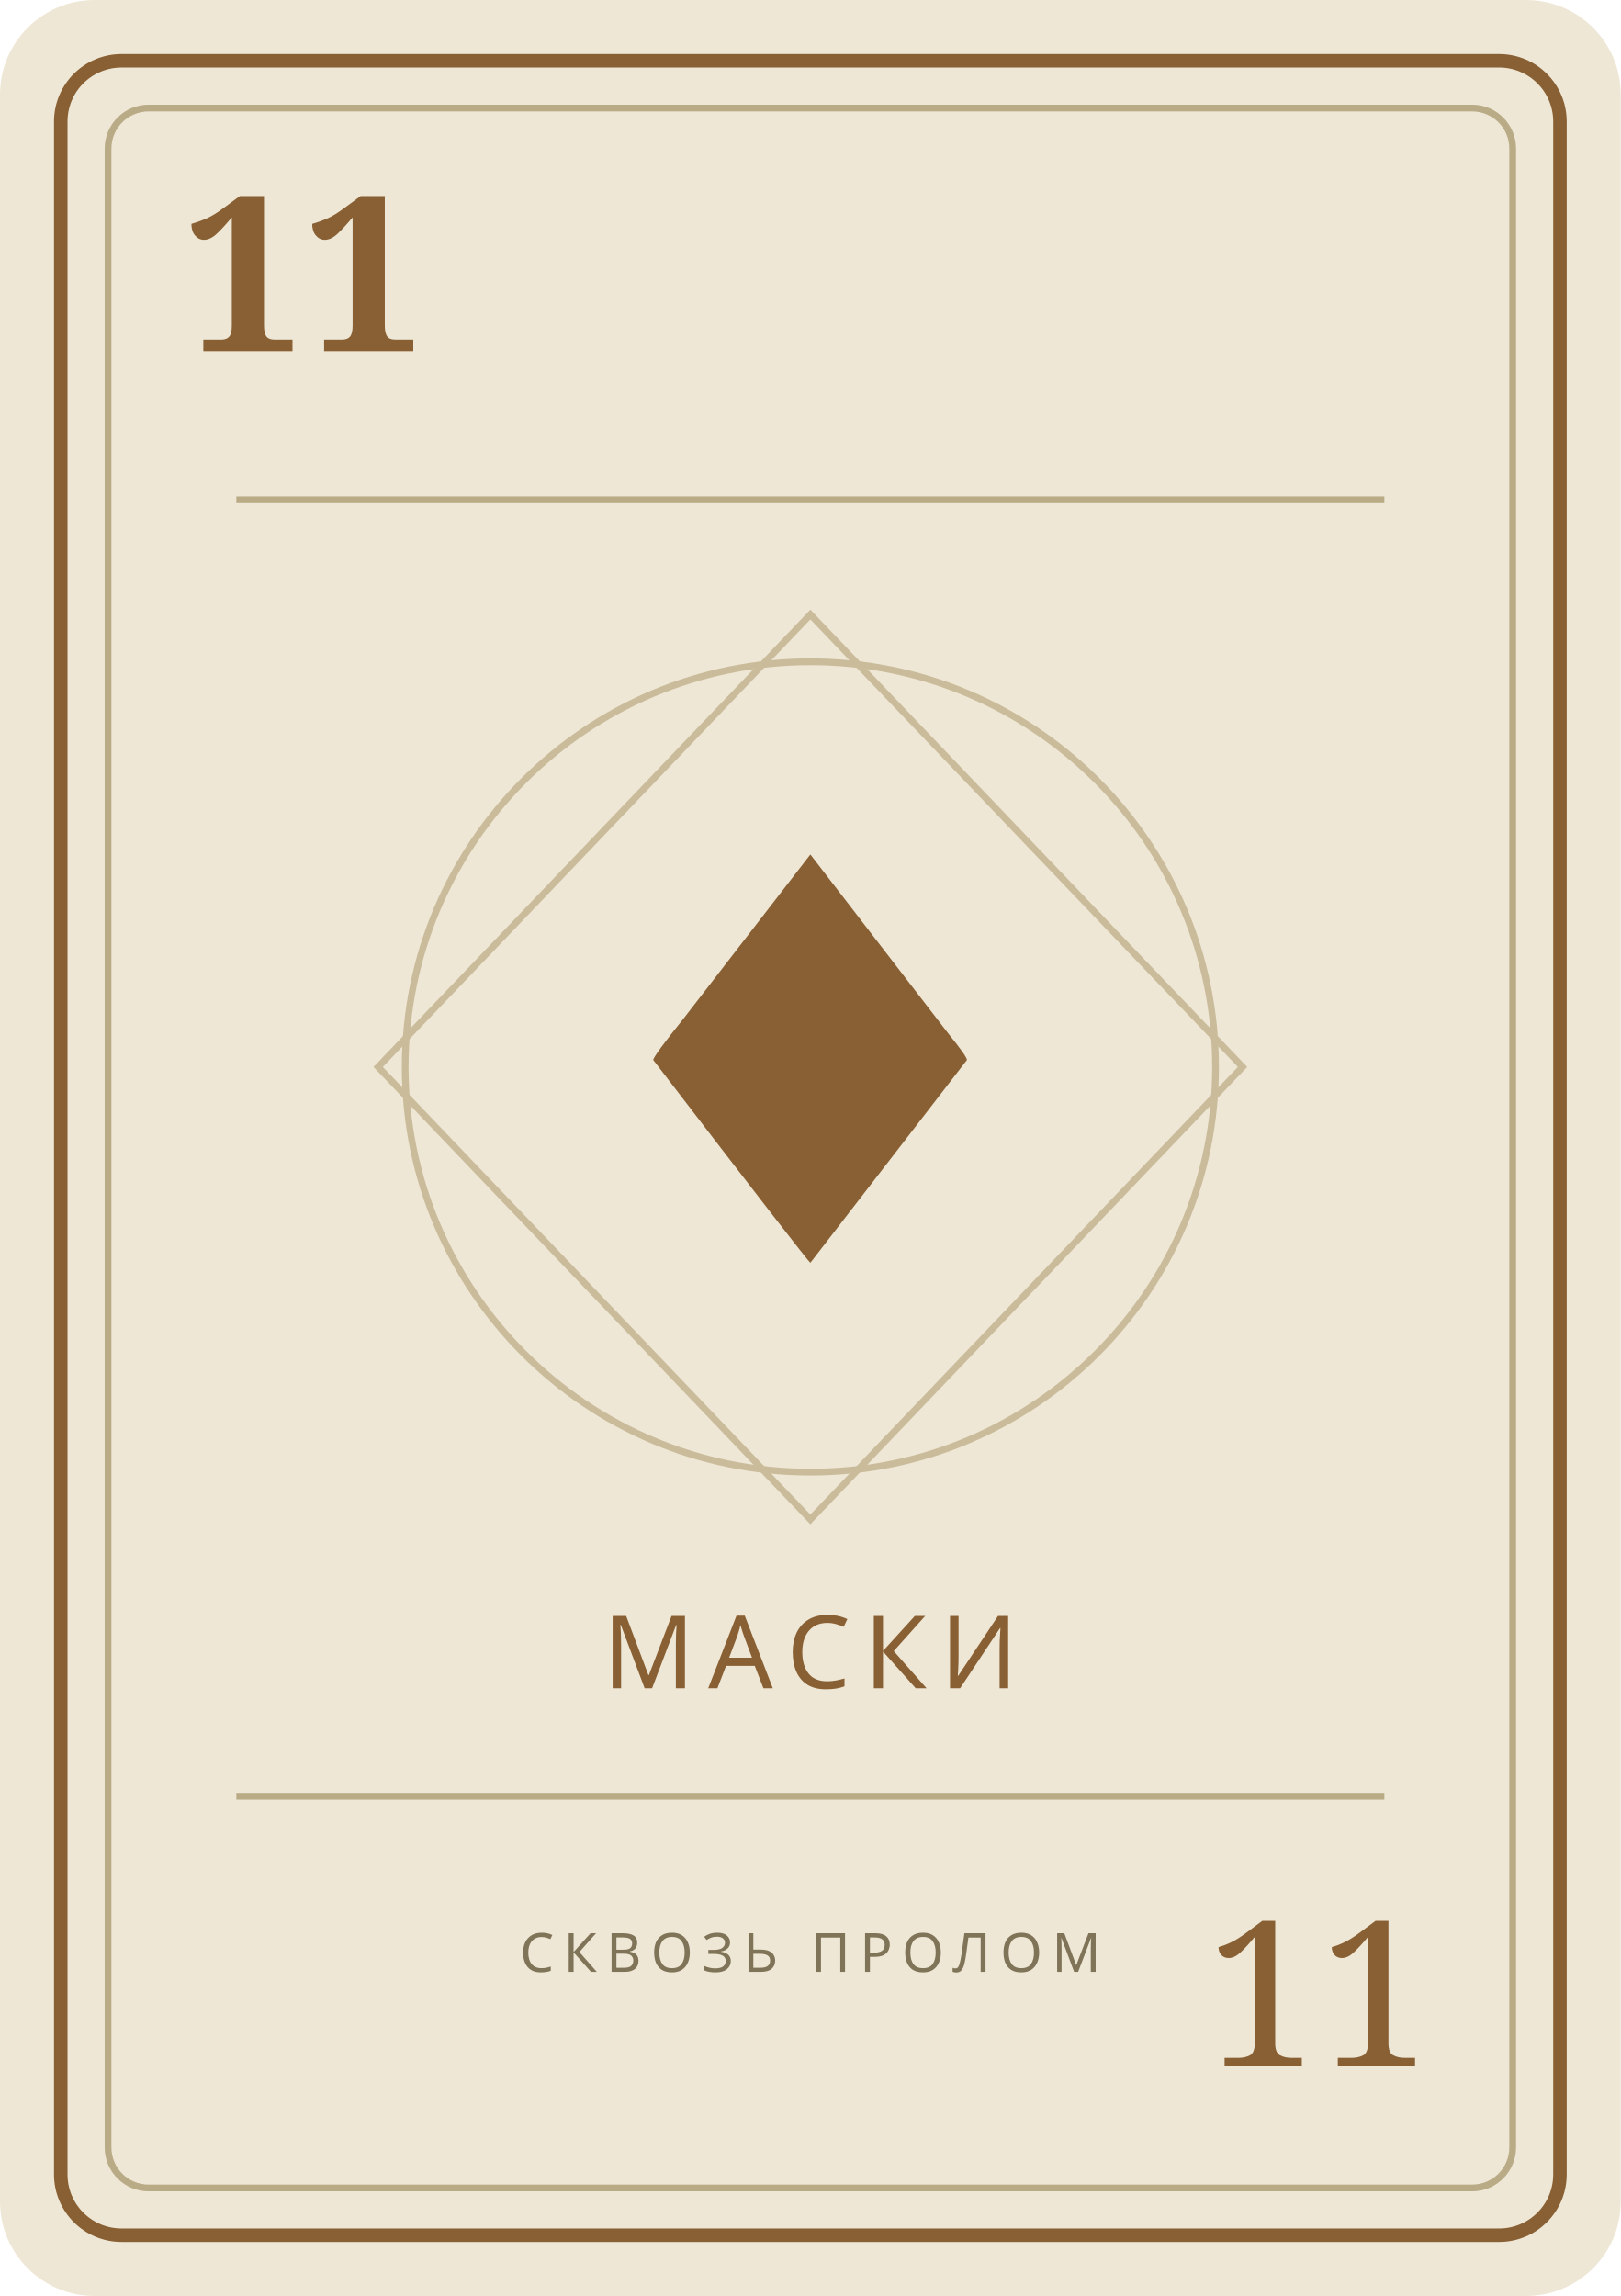
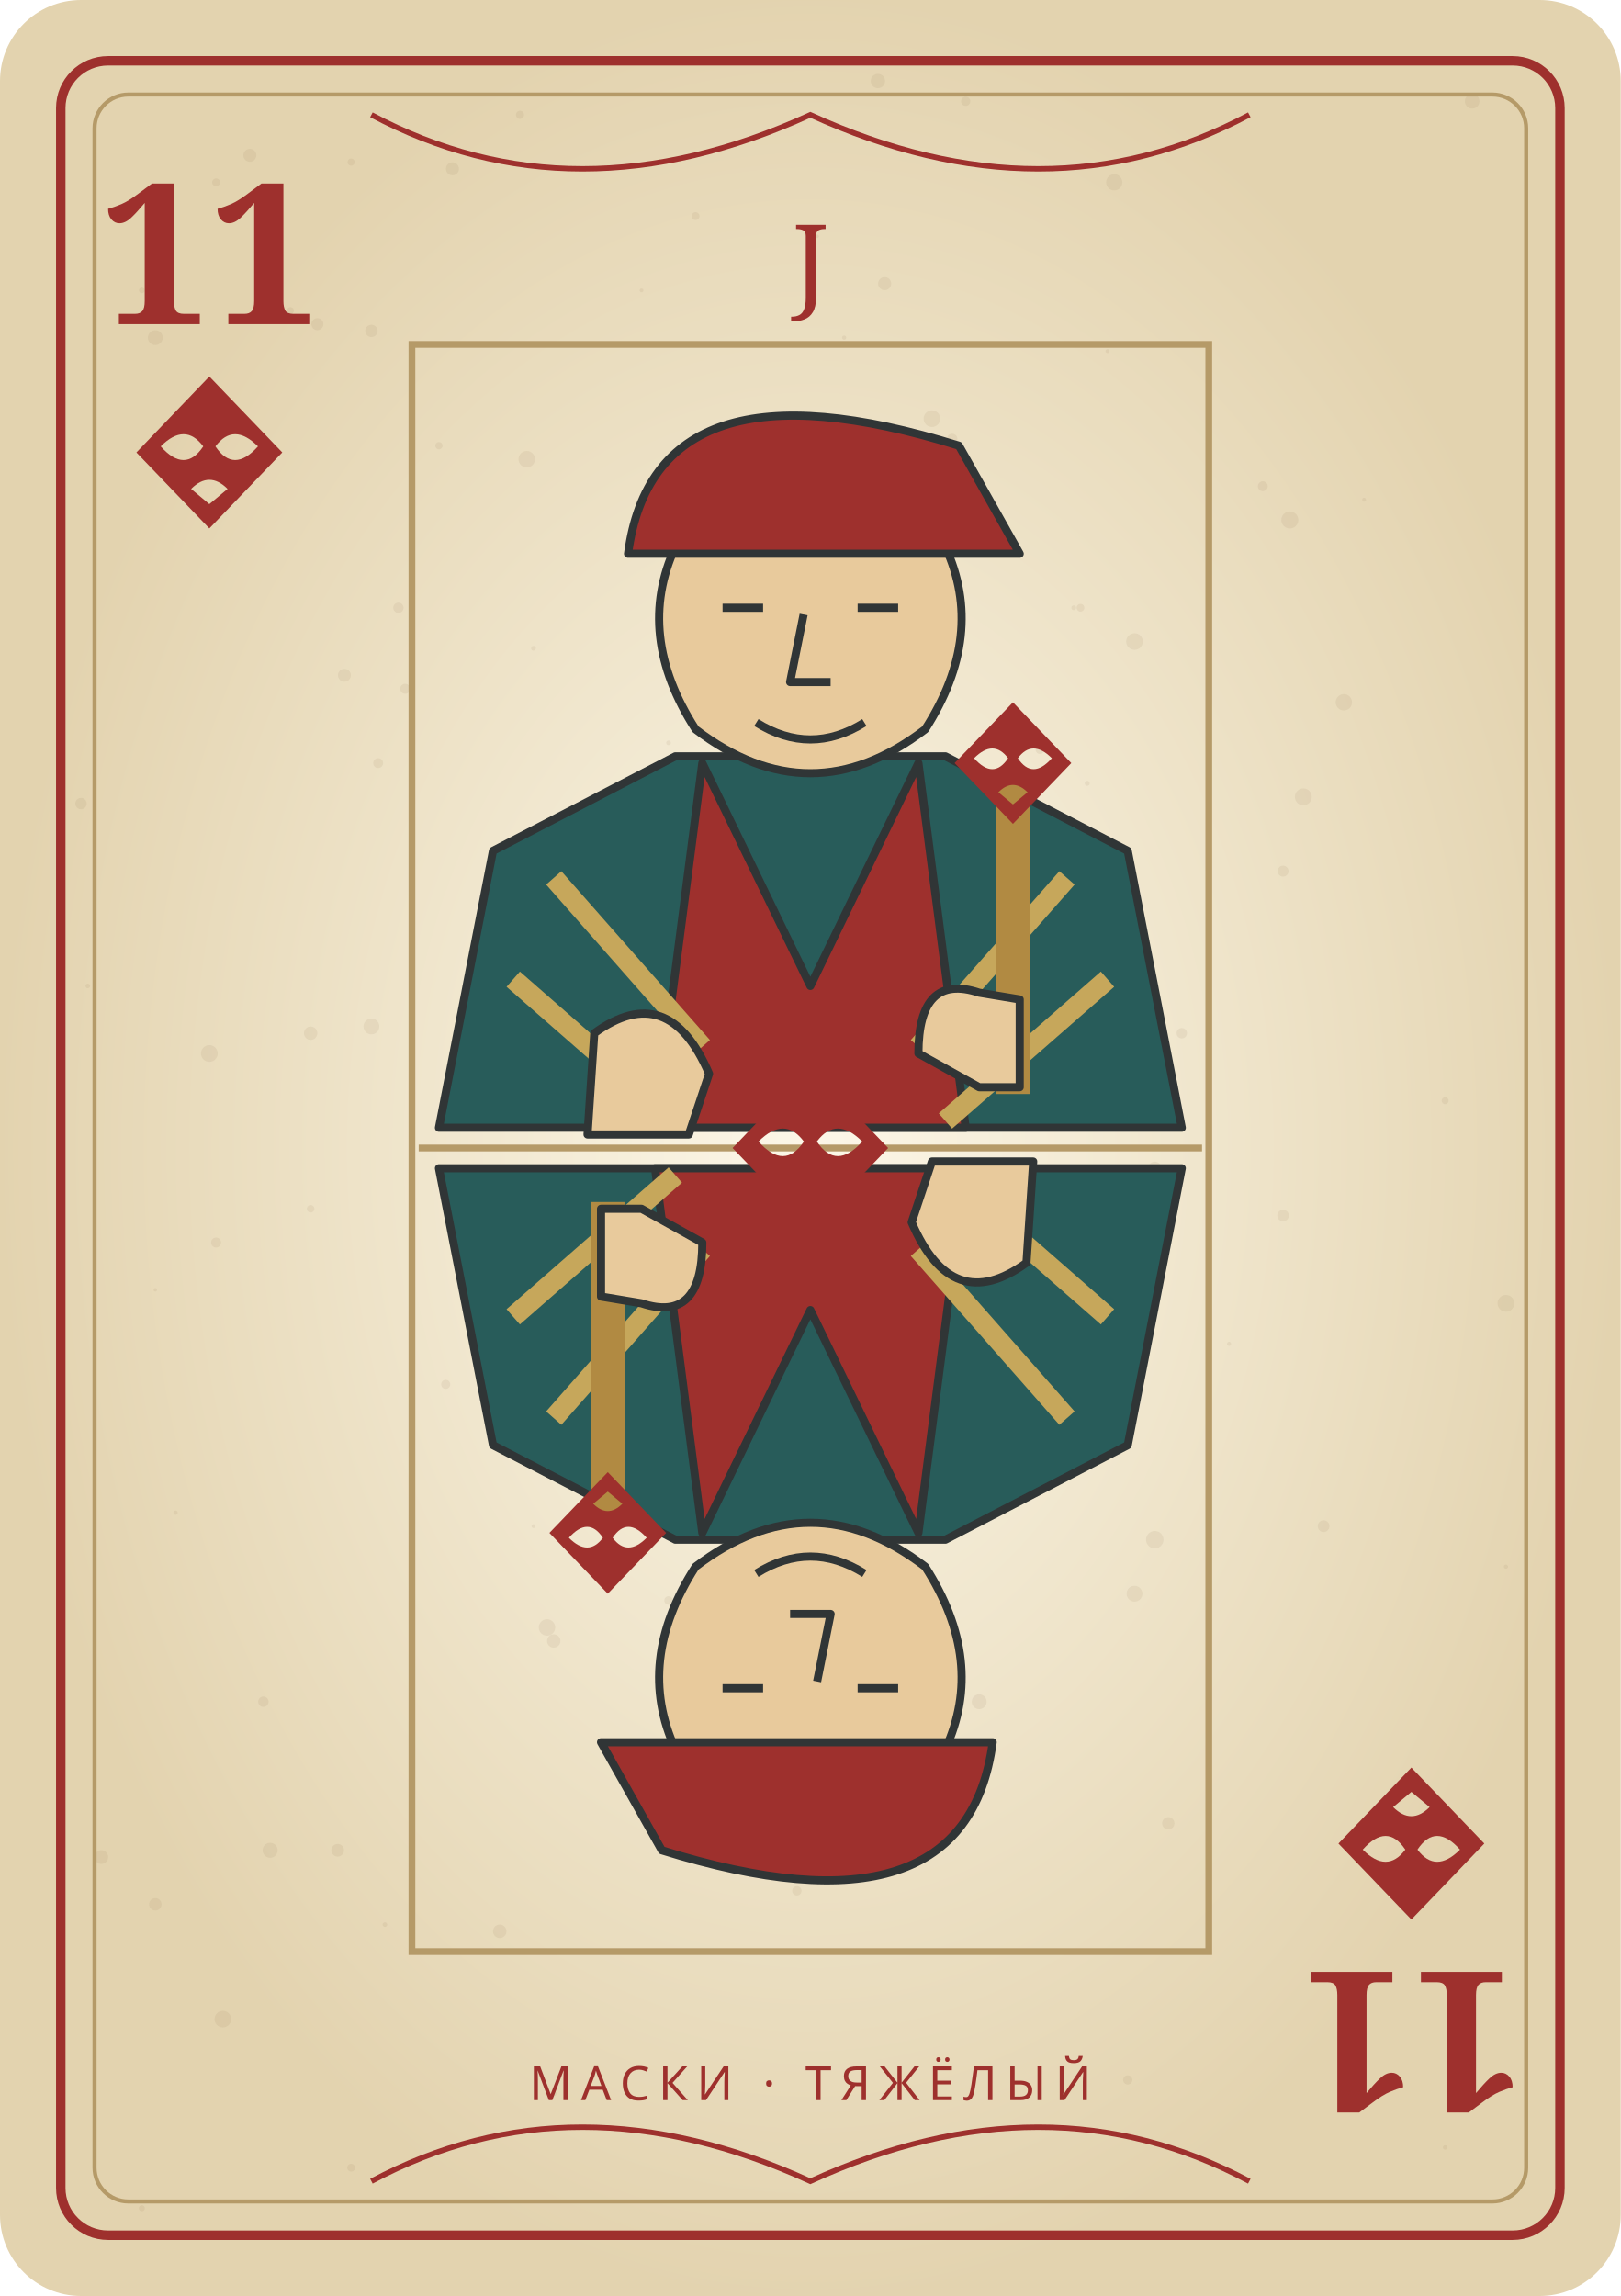
<svg xmlns="http://www.w3.org/2000/svg" width="240" height="340" viewBox="0 0 240 340">
-   <rect width="240" height="340" rx="14" fill="#eee7d5" />
-   <rect x="9" y="9" width="222" height="322" rx="9" fill="none" stroke="#896034" stroke-width="2" />
-   <rect x="16" y="16" width="208" height="308" rx="6" fill="none" stroke="#baab87" />
-   <path d="M35 74H205M35 266H205" stroke="#baab87" />
-   <text x="27" y="52" font-family="Georgia,serif" font-weight="bold" font-size="32" fill="#896034">11</text>
-   <text x="212" y="306" text-anchor="end" font-family="Georgia,serif" font-size="30" fill="#896034">11</text>
-   <circle cx="120" cy="158" r="60" fill="none" stroke="#cabb9a" />
-   <path d="M120 91L184 158L120 225L56 158Z" fill="none" stroke="#cabb9a" />
-   <text x="120" y="187" text-anchor="middle" font-family="Georgia,serif" font-size="83" fill="#896034">♦</text>
-   <text x="120" y="250" text-anchor="middle" font-family="sans-serif" font-size="15" letter-spacing="2" fill="#896034">МАСКИ</text>
-   <text x="120" y="292" text-anchor="middle" font-family="sans-serif" font-size="8" letter-spacing="1.4" fill="#807458">СКВОЗЬ ПРОЛОМ</text>
+   <defs>
+     <radialGradient id="paper">
+       <stop stop-color="#fcf7e8" />
+       <stop offset="1" stop-color="#e3d3af" />
+     </radialGradient>
+   </defs>
+   <rect width="240" height="340" rx="12" fill="url(#paper)" />
+   <circle cx="164" cy="52" r="0.29" fill="#806342" opacity=".09" />
+   <circle cx="111" cy="158" r="0.95" fill="#806342" opacity=".09" />
+   <circle cx="23" cy="191" r="0.26" fill="#806342" opacity=".09" />
+   <circle cx="130" cy="12" r="1.06" fill="#806342" opacity=".09" />
+   <circle cx="32" cy="27" r="0.58" fill="#806342" opacity=".09" />
+   <circle cx="13" cy="146" r="0.34" fill="#806342" opacity=".09" />
+   <circle cx="77" cy="17" r="0.60" fill="#806342" opacity=".09" />
+   <circle cx="39" cy="252" r="0.77" fill="#806342" opacity=".09" />
+   <circle cx="167" cy="308" r="0.68" fill="#806342" opacity=".09" />
+   <circle cx="40" cy="274" r="1.11" fill="#806342" opacity=".09" />
+   <circle cx="76" cy="199" r="0.41" fill="#806342" opacity=".09" />
+   <circle cx="118" cy="280" r="0.69" fill="#806342" opacity=".09" />
+   <circle cx="166" cy="155" r="0.94" fill="#806342" opacity=".09" />
+   <circle cx="46" cy="179" r="0.55" fill="#806342" opacity=".09" />
+   <circle cx="99" cy="110" r="0.35" fill="#806342" opacity=".09" />
+   <circle cx="165" cy="27" r="1.20" fill="#806342" opacity=".09" />
+   <circle cx="144" cy="75" r="0.78" fill="#806342" opacity=".09" />
+   <circle cx="79" cy="226" r="0.28" fill="#806342" opacity=".09" />
+   <circle cx="107" cy="119" r="0.87" fill="#806342" opacity=".09" />
+   <circle cx="81" cy="131" r="0.58" fill="#806342" opacity=".09" />
+   <circle cx="37" cy="23" r="0.96" fill="#806342" opacity=".09" />
+   <circle cx="88" cy="131" r="1.28" fill="#806342" opacity=".09" />
+   <circle cx="116" cy="71" r="0.30" fill="#806342" opacity=".09" />
+   <circle cx="187" cy="72" r="0.73" fill="#806342" opacity=".09" />
+   <circle cx="55" cy="49" r="0.91" fill="#806342" opacity=".09" />
+   <circle cx="32" cy="184" r="0.74" fill="#806342" opacity=".09" />
+   <circle cx="190" cy="129" r="0.81" fill="#806342" opacity=".09" />
+   <circle cx="199" cy="104" r="1.21" fill="#806342" opacity=".09" />
+   <circle cx="23" cy="50" r="1.10" fill="#806342" opacity=".09" />
+   <circle cx="47" cy="48" r="0.89" fill="#806342" opacity=".09" />
+   <circle cx="82" cy="243" r="0.99" fill="#806342" opacity=".09" />
+   <circle cx="139" cy="157" r="0.64" fill="#806342" opacity=".09" />
+   <circle cx="145" cy="152" r="1.06" fill="#806342" opacity=".09" />
+   <circle cx="141" cy="65" r="0.77" fill="#806342" opacity=".09" />
+   <circle cx="33" cy="299" r="1.23" fill="#806342" opacity=".09" />
+   <circle cx="196" cy="226" r="0.87" fill="#806342" opacity=".09" />
+   <circle cx="23" cy="35" r="0.64" fill="#806342" opacity=".09" />
+   <circle cx="90" cy="146" r="0.47" fill="#806342" opacity=".09" />
+   <circle cx="125" cy="50" r="0.31" fill="#806342" opacity=".09" />
+   <circle cx="74" cy="286" r="1.00" fill="#806342" opacity=".09" />
+   <circle cx="79" cy="96" r="0.35" fill="#806342" opacity=".09" />
+   <circle cx="66" cy="205" r="0.67" fill="#806342" opacity=".09" />
+   <circle cx="31" cy="156" r="1.24" fill="#806342" opacity=".09" />
+   <circle cx="34" cy="70" r="1.04" fill="#806342" opacity=".09" />
+   <circle cx="218" cy="15" r="1.08" fill="#806342" opacity=".09" />
+   <circle cx="112" cy="192" r="0.48" fill="#806342" opacity=".09" />
+   <circle cx="193" cy="118" r="1.25" fill="#806342" opacity=".09" />
+   <circle cx="46" cy="153" r="0.99" fill="#806342" opacity=".09" />
+   <circle cx="21" cy="43" r="0.42" fill="#806342" opacity=".09" />
+   <circle cx="175" cy="153" r="0.77" fill="#806342" opacity=".09" />
+   <circle cx="202" cy="74" r="0.29" fill="#806342" opacity=".09" />
+   <circle cx="107" cy="213" r="0.26" fill="#806342" opacity=".09" />
+   <circle cx="140" cy="203" r="0.71" fill="#806342" opacity=".09" />
+   <circle cx="168" cy="236" r="1.17" fill="#806342" opacity=".09" />
+   <circle cx="168" cy="95" r="1.23" fill="#806342" opacity=".09" />
+   <circle cx="95" cy="43" r="0.28" fill="#806342" opacity=".09" />
+   <circle cx="171" cy="173" r="0.98" fill="#806342" opacity=".09" />
+   <circle cx="52" cy="321" r="0.58" fill="#806342" opacity=".09" />
+   <circle cx="15" cy="275" r="1.02" fill="#806342" opacity=".09" />
+   <circle cx="78" cy="68" r="1.22" fill="#806342" opacity=".09" />
+   <circle cx="81" cy="241" r="1.22" fill="#806342" opacity=".09" />
+   <circle cx="65" cy="66" r="0.54" fill="#806342" opacity=".09" />
+   <circle cx="145" cy="252" r="1.10" fill="#806342" opacity=".09" />
+   <circle cx="43" cy="46" r="0.52" fill="#806342" opacity=".09" />
+   <circle cx="79" cy="132" r="1.12" fill="#806342" opacity=".09" />
+   <circle cx="138" cy="62" r="1.23" fill="#806342" opacity=".09" />
+   <circle cx="99" cy="237" r="0.63" fill="#806342" opacity=".09" />
+   <circle cx="59" cy="90" r="0.76" fill="#806342" opacity=".09" />
+   <circle cx="223" cy="232" r="0.31" fill="#806342" opacity=".09" />
+   <circle cx="56" cy="113" r="0.73" fill="#806342" opacity=".09" />
+   <circle cx="214" cy="318" r="0.33" fill="#806342" opacity=".09" />
+   <circle cx="12" cy="119" r="0.84" fill="#806342" opacity=".09" />
+   <circle cx="51" cy="100" r="0.95" fill="#806342" opacity=".09" />
+   <circle cx="161" cy="116" r="0.37" fill="#806342" opacity=".09" />
+   <circle cx="182" cy="199" r="0.30" fill="#806342" opacity=".09" />
+   <circle cx="26" cy="224" r="0.32" fill="#806342" opacity=".09" />
+   <circle cx="23" cy="282" r="0.92" fill="#806342" opacity=".09" />
+   <circle cx="60" cy="102" r="0.74" fill="#806342" opacity=".09" />
+   <circle cx="52" cy="24" r="0.53" fill="#806342" opacity=".09" />
+   <circle cx="154" cy="111" r="0.65" fill="#806342" opacity=".09" />
+   <circle cx="55" cy="152" r="1.17" fill="#806342" opacity=".09" />
+   <circle cx="116" cy="222" r="1.11" fill="#806342" opacity=".09" />
+   <circle cx="173" cy="270" r="0.91" fill="#806342" opacity=".09" />
+   <circle cx="223" cy="193" r="1.24" fill="#806342" opacity=".09" />
+   <circle cx="50" cy="274" r="0.94" fill="#806342" opacity=".09" />
+   <circle cx="171" cy="228" r="1.29" fill="#806342" opacity=".09" />
+   <circle cx="21" cy="327" r="0.45" fill="#806342" opacity=".09" />
+   <circle cx="190" cy="180" r="0.85" fill="#806342" opacity=".09" />
+   <circle cx="159" cy="90" r="0.35" fill="#806342" opacity=".09" />
+   <circle cx="160" cy="90" r="0.57" fill="#806342" opacity=".09" />
+   <circle cx="143" cy="15" r="0.68" fill="#806342" opacity=".09" />
+   <circle cx="121" cy="35" r="0.27" fill="#806342" opacity=".09" />
+   <circle cx="67" cy="25" r="0.96" fill="#806342" opacity=".09" />
+   <circle cx="131" cy="42" r="0.97" fill="#806342" opacity=".09" />
+   <circle cx="88" cy="231" r="0.59" fill="#806342" opacity=".09" />
+   <circle cx="103" cy="32" r="0.58" fill="#806342" opacity=".09" />
+   <circle cx="214" cy="163" r="0.51" fill="#806342" opacity=".09" />
+   <circle cx="57" cy="285" r="0.34" fill="#806342" opacity=".09" />
+   <circle cx="82" cy="310" r="0.41" fill="#806342" opacity=".09" />
+   <circle cx="191" cy="77" r="1.26" fill="#806342" opacity=".09" />
+   <rect x="9" y="9" width="222" height="322" rx="7" fill="none" stroke="#9e302d" stroke-width="1.4" />
+   <rect x="14" y="14" width="212" height="312" rx="5" fill="none" stroke="#b59a68" stroke-width=".6" />
+   <path d="M55 17Q85 33 120 17Q155 33 185 17M55 323Q85 307 120 323Q155 307 185 323" fill="none" stroke="#9e302d" stroke-width=".8" />
+   <text x="31" y="48" text-anchor="middle" font-family="Georgia,serif" font-weight="bold" font-size="29" fill="#9e302d">11</text>
+   <g transform="translate(31 67) rotate(0) scale(0.45)">
+     <path d="M0-25L24 0L0 25L-24 0ZM-16-2Q-8-10-2-2Q-8 7-16-2ZM16-2Q8-10 2-2Q8 7 16-2ZM-6 12Q0 6 6 12L0 17Z" fill="#9e302d" fill-rule="evenodd" />
+   </g>
+   <g transform="rotate(180 120 170)">
+     <text x="31" y="48" text-anchor="middle" font-family="Georgia,serif" font-weight="bold" font-size="29" fill="#9e302d">11</text>
+     <g transform="translate(31 67) rotate(0) scale(0.45)">
+       <path d="M0-25L24 0L0 25L-24 0ZM-16-2Q-8-10-2-2Q-8 7-16-2ZM16-2Q8-10 2-2Q8 7 16-2ZM-6 12Q0 6 6 12L0 17Z" fill="#9e302d" fill-rule="evenodd" />
+     </g>
+   </g>
+   <rect x="61" y="51" width="118" height="238" fill="none" stroke="#b59a68" />
+   <g stroke="#303536" stroke-width="1.2" stroke-linejoin="round">
+     <path d="M65 167L73 126L100 112H140L167 126L175 167Z" fill="#285c5a" />
+     <path d="M104 113L120 146L136 113L143 167H97Z" fill="#9e302d" />
+     <path d="M82 130L104 155M158 130L136 155M76 145L100 166M164 145L140 166" stroke="#c6a75b" stroke-width="3" />
+     <path d="M100 81Q94 94 103 108Q120 121 137 108Q146 94 140 81Z" fill="#e8ca9c" />
+     <path d="M107 90H113M127 90H133M119 91L117 101H123M112 107Q120 112 128 107" fill="none" />
+     <path d="M93 82Q97 52 142 66L151 82Z" fill="#9e302d" />
+     <path d="M88 153Q99 145 105 159L102 168H87Z" fill="#e8ca9c" />
+     <path d="M150 115V162" stroke="#b18a42" stroke-width="5" />
+     <path d="M145 147Q136 144 136 156L145 161H151V148Z" fill="#e8ca9c" />
+   </g>
+   <g transform="translate(150 113) rotate(0) scale(0.36)">
+     <path d="M0-25L24 0L0 25L-24 0ZM-16-2Q-8-10-2-2Q-8 7-16-2ZM16-2Q8-10 2-2Q8 7 16-2ZM-6 12Q0 6 6 12L0 17Z" fill="#9e302d" fill-rule="evenodd" />
+   </g>
+   <g transform="rotate(180 120 170)">
+     <g stroke="#303536" stroke-width="1.2" stroke-linejoin="round">
+       <path d="M65 167L73 126L100 112H140L167 126L175 167Z" fill="#285c5a" />
+       <path d="M104 113L120 146L136 113L143 167H97Z" fill="#9e302d" />
+       <path d="M82 130L104 155M158 130L136 155M76 145L100 166M164 145L140 166" stroke="#c6a75b" stroke-width="3" />
+       <path d="M100 81Q94 94 103 108Q120 121 137 108Q146 94 140 81Z" fill="#e8ca9c" />
+       <path d="M107 90H113M127 90H133M119 91L117 101H123M112 107Q120 112 128 107" fill="none" />
+       <path d="M93 82Q97 52 142 66L151 82Z" fill="#9e302d" />
+       <path d="M88 153Q99 145 105 159L102 168H87Z" fill="#e8ca9c" />
+       <path d="M150 115V162" stroke="#b18a42" stroke-width="5" />
+       <path d="M145 147Q136 144 136 156L145 161H151V148Z" fill="#e8ca9c" />
+     </g>
+     <g transform="translate(150 113) rotate(0) scale(0.36)">
+       <path d="M0-25L24 0L0 25L-24 0ZM-16-2Q-8-10-2-2Q-8 7-16-2ZM16-2Q8-10 2-2Q8 7 16-2ZM-6 12Q0 6 6 12L0 17Z" fill="#9e302d" fill-rule="evenodd" />
+     </g>
+   </g>
+   <path d="M62 170H178" stroke="#b59a68" />
+   <g transform="translate(120 170) rotate(0) scale(0.48)">
+     <path d="M0-25L24 0L0 25L-24 0ZM-16-2Q-8-10-2-2Q-8 7-16-2ZM16-2Q8-10 2-2Q8 7 16-2ZM-6 12Q0 6 6 12L0 17Z" fill="#9e302d" fill-rule="evenodd" />
+   </g>
+   <text x="120" y="44" text-anchor="middle" font-family="Georgia" font-size="15" fill="#9e302d">J</text>
+   <text x="120" y="311" text-anchor="middle" font-family="sans-serif" font-size="7" letter-spacing="1.3" fill="#9e302d">МАСКИ · ТЯЖЁЛЫЙ</text>
</svg>
